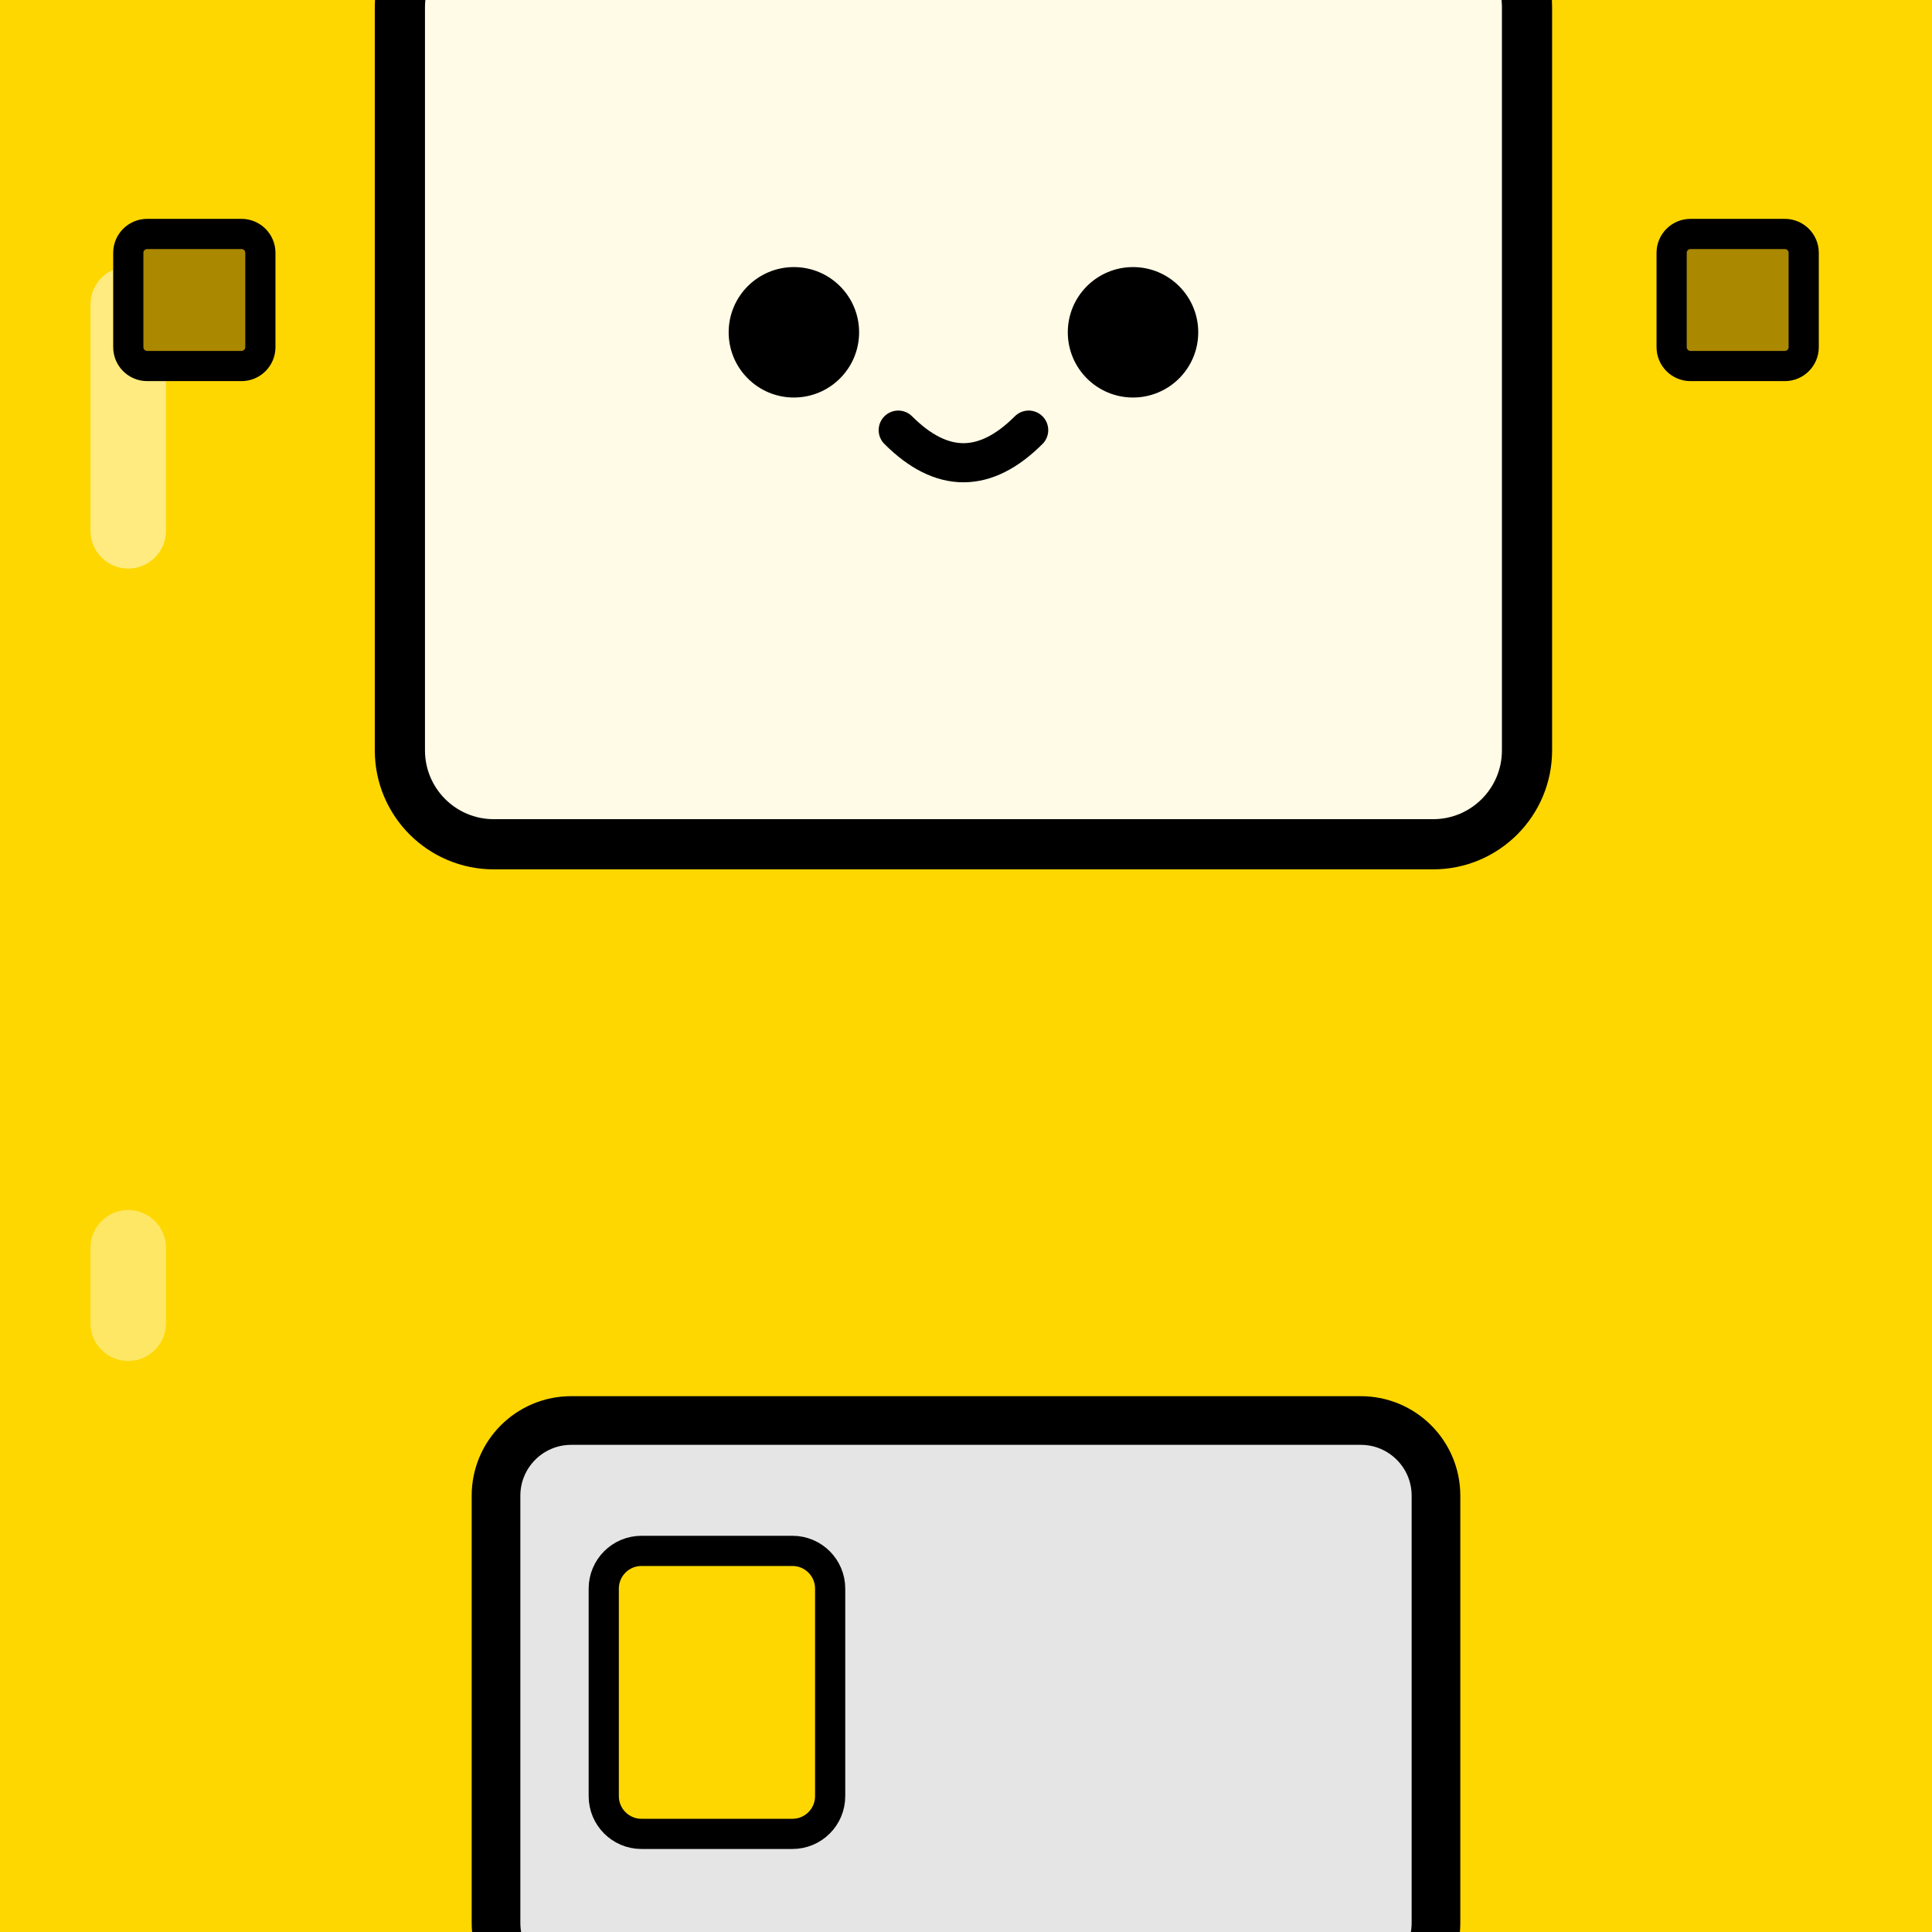
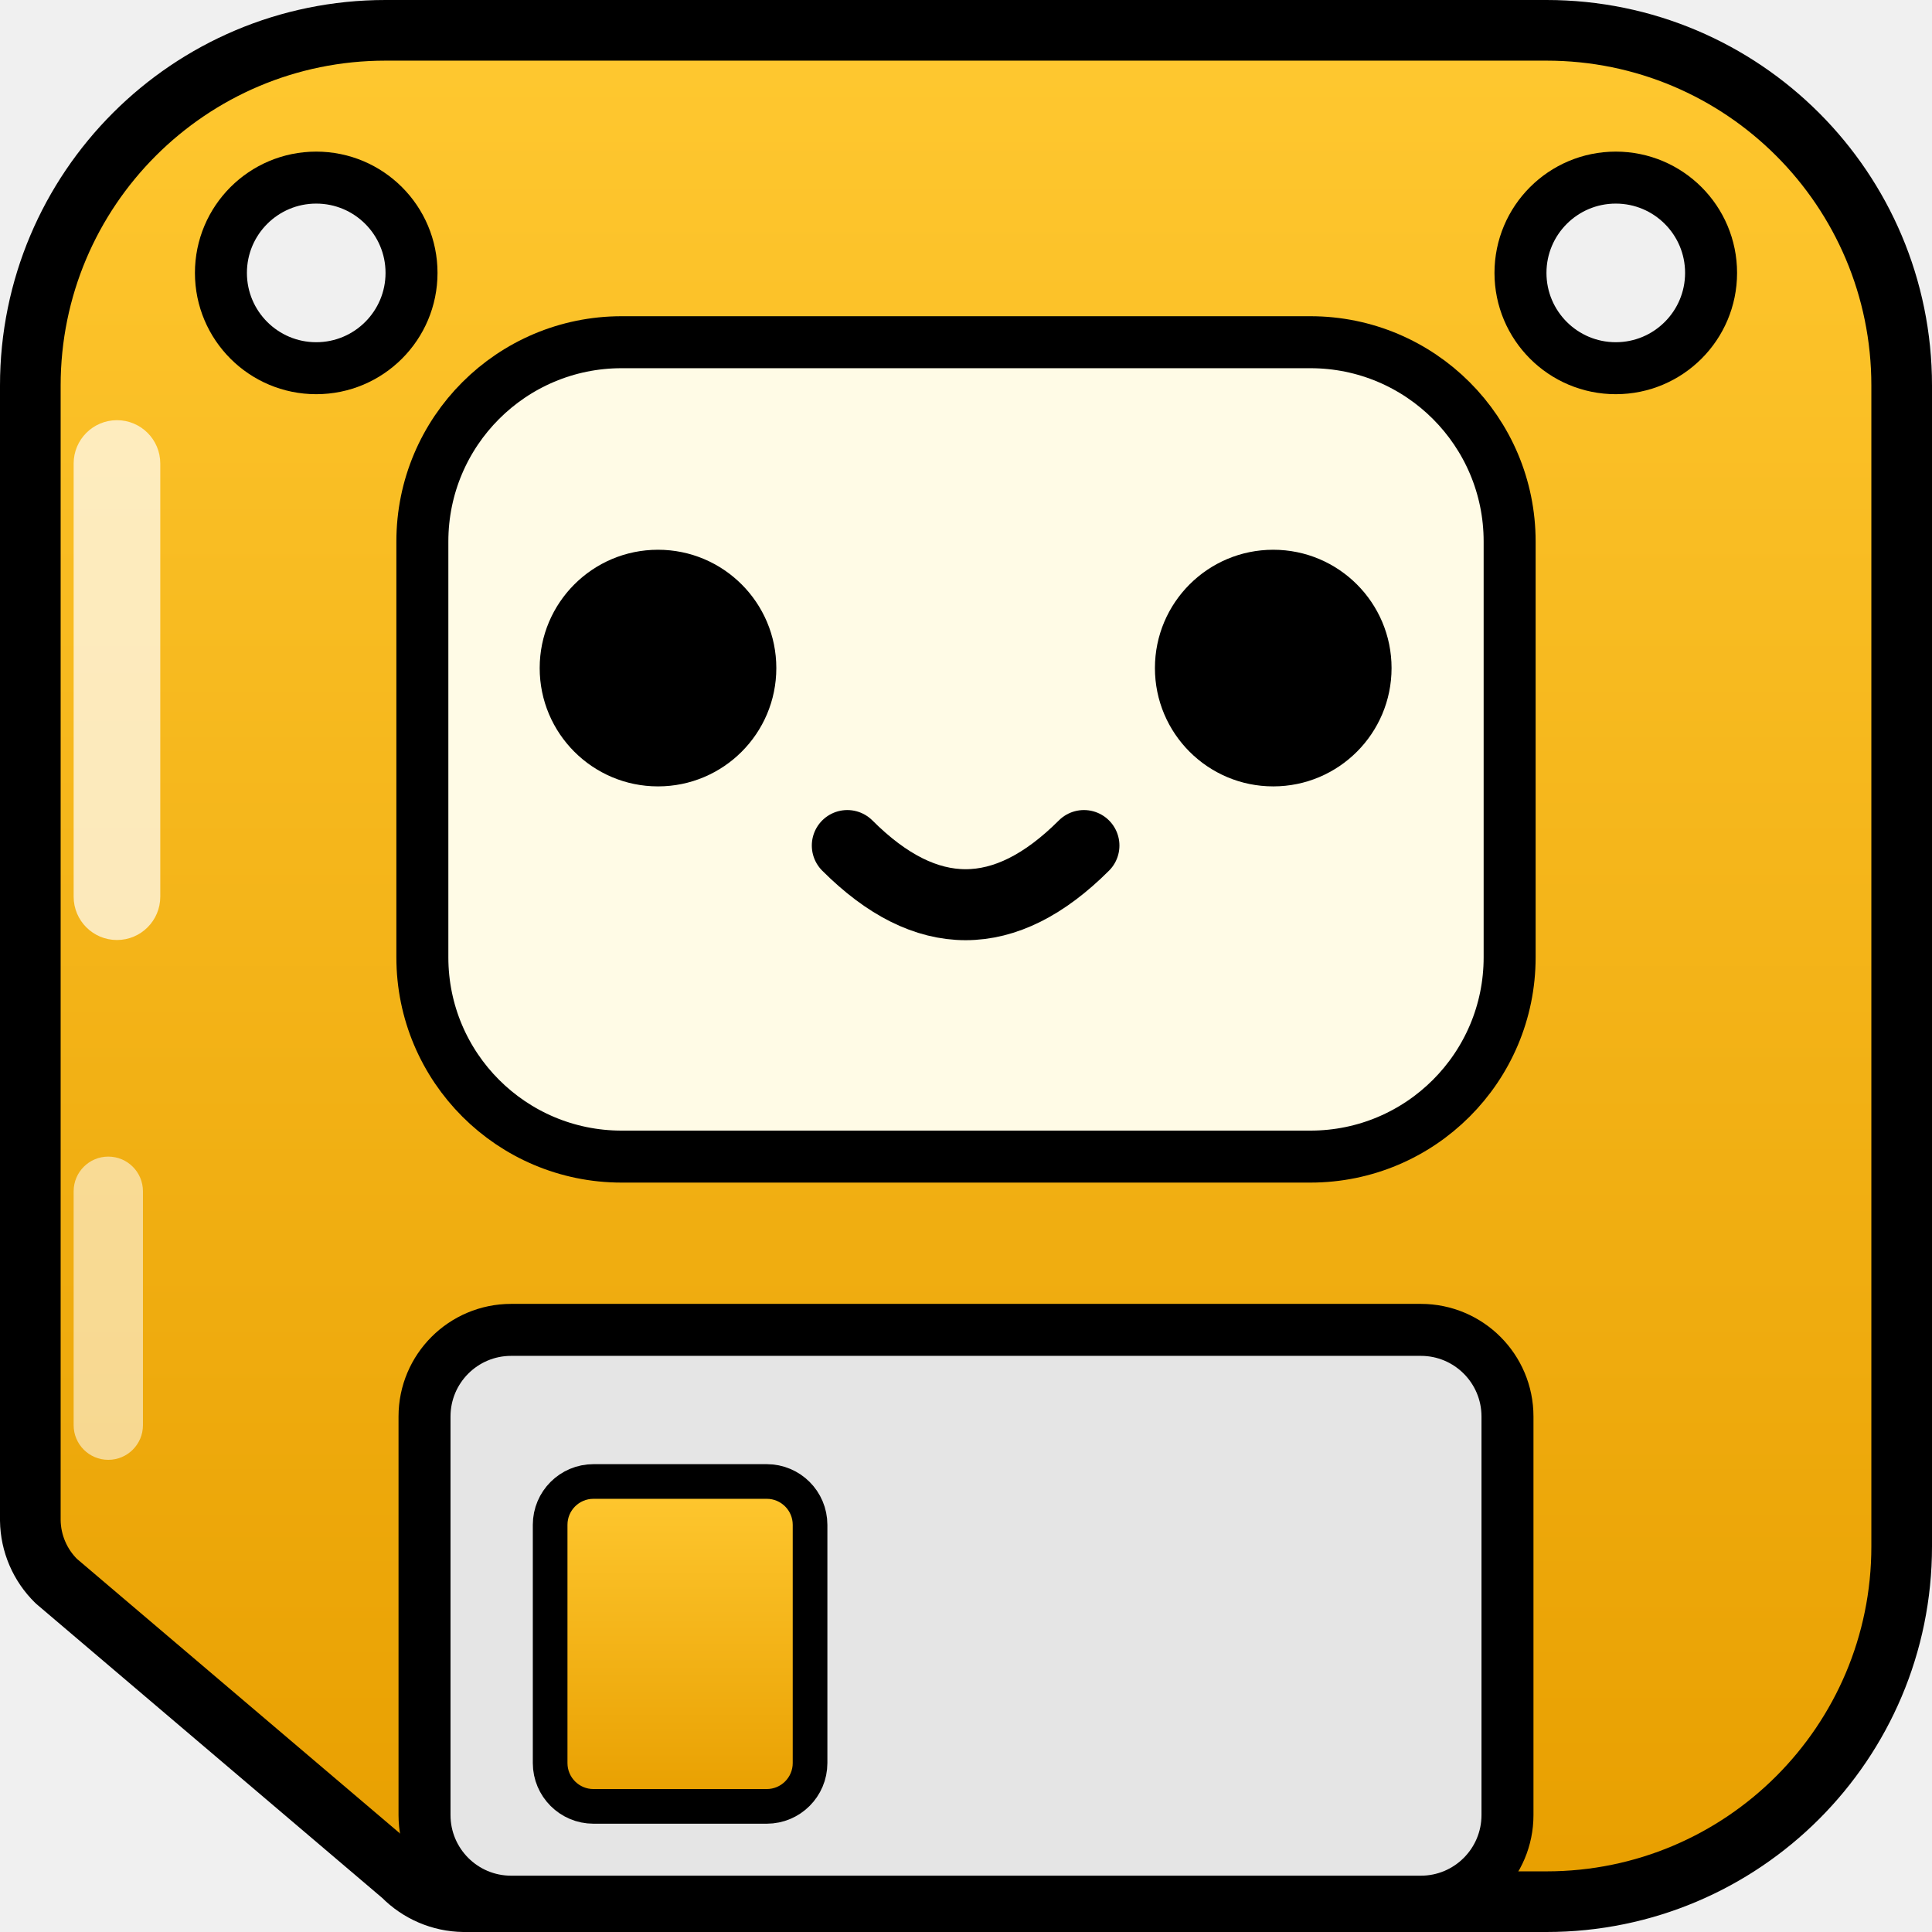
- <svg xmlns="http://www.w3.org/2000/svg" width="512" height="512" viewBox="0 0 512 512" version="1.1" id="svg10">
-   <defs id="defs10" />
-   <rect style="fill:#ffd700;fill-opacity:1;stroke:none;stroke-width:5.015;stroke-dasharray:none" id="rect6" width="512" height="512" x="-4.1799799e-06" y="1.6110818e-06" />
-   <rect x="23.982" y="70.675" width="20" height="80" rx="10" fill="#ffffff" fill-opacity="0.5" id="rect1" />
-   <rect x="23.982" y="320.675" width="20" height="40" rx="10" fill="#ffffff" fill-opacity="0.4" id="rect2" />
-   <rect x="34" y="62" width="35" height="35" rx="5" fill="#4b3f00" stroke="#000000" stroke-width="8" id="rect3" style="fill:#aa8800" />
-   <rect x="443" y="62" width="35" height="35" rx="5" fill="#4b3f00" stroke="#000000" stroke-width="8" id="rect4" style="fill:#aa8800" />
-   <g id="g7" transform="translate(0,-20)">
-     <rect x="131.45" y="396.45" width="249.1" height="153.1" fill="#e5e5e5" stroke="#000000" stroke-width="12.9" id="rect9" rx="19.928" />
-     <rect x="160" y="431" width="60" height="75" rx="10" fill="#ffd700" stroke="#000000" stroke-width="8" id="rect10" />
-   </g>
-   <rect x="105.974" y="-22.96" width="298.701" height="246.701" rx="24.892" fill="#fffbe6" stroke="#000000" stroke-width="13.299" id="rect5" />
-   <g id="g1" transform="matrix(0.5166386,0,0,0.5166386,122.8565,-0.373781)">
-     <circle cx="169.425" cy="171.179" r="33.454" fill="#000000" id="circle8" style="stroke-width:3.345" />
-     <circle cx="343.383" cy="171.179" r="33.454" fill="#000000" id="circle9" style="stroke-width:3.345" />
-     <path d="m 222.95,221.359 q 33.454,33.454 66.907,0" fill="none" stroke="#000000" stroke-width="20.072" stroke-linecap="round" id="path9" />
+ <svg xmlns="http://www.w3.org/2000/svg" width="512" height="512" viewBox="33 33 446 446">
+   <defs>
+     <mask id="hole-mask">
+       <rect x="0" y="0" width="512" height="512" fill="white" />
+       <circle cx="106" cy="96" r="22" fill="black" />
+       <circle cx="406" cy="96" r="22" fill="black" />
+     </mask>
+     <linearGradient id="yellow-gradient" x1="0" y1="0" x2="0" y2="1">
+       <stop offset="0%" stop-color="#ffc830" />
+       <stop offset="100%" stop-color="#e89f00" />
+     </linearGradient>
+   </defs>
+   <path d="M122,40 H390 A82,82 0 0 1 472,122 V390 A82,82 0 0 1 390,472 H140 A20,20 0 0 1 126,466 L46,398 A20,20 0 0 1 40,384 V122 A82,82 0 0 1 122,40 Z" fill="url(#yellow-gradient)" stroke="#000000" stroke-width="14" stroke-linejoin="round" mask="url(#hole-mask)" />
+   <rect x="50" y="130" width="20" height="120" rx="10" fill="#ffffff" fill-opacity="0.7" />
+   <rect x="50" y="300" width="16" height="70" rx="8" fill="#ffffff" fill-opacity="0.55" />
+   <circle cx="106" cy="96" r="22" fill="none" stroke="#000000" stroke-width="12" />
+   <circle cx="406" cy="96" r="22" fill="none" stroke="#000000" stroke-width="12" />
+   <rect x="130.502" y="112" width="250.996" height="188" rx="46" fill="#fffbe6" stroke="#000000" stroke-width="12" />
+   <rect x="131" y="340" width="250" height="132" rx="20" fill="#E5E5E5" stroke="#000000" stroke-width="12" />
+   <rect x="160" y="375" width="60" height="75" rx="10" fill="url(#yellow-gradient)" stroke="#000000" stroke-width="8" />
+   <g transform="matrix(0.816445,0,0,0.816445,46.57292,47.46491)">
+     <circle cx="169.425" cy="171.179" r="33.454" fill="#000000" />
+     <circle cx="343.383" cy="171.179" r="33.454" fill="#000000" />
+     <path d="m 222.95,221.359 q 33.454,33.454 66.907,0" fill="none" stroke-width="20.072" stroke-linecap="round" stroke="#000000" />
  </g>
</svg>
